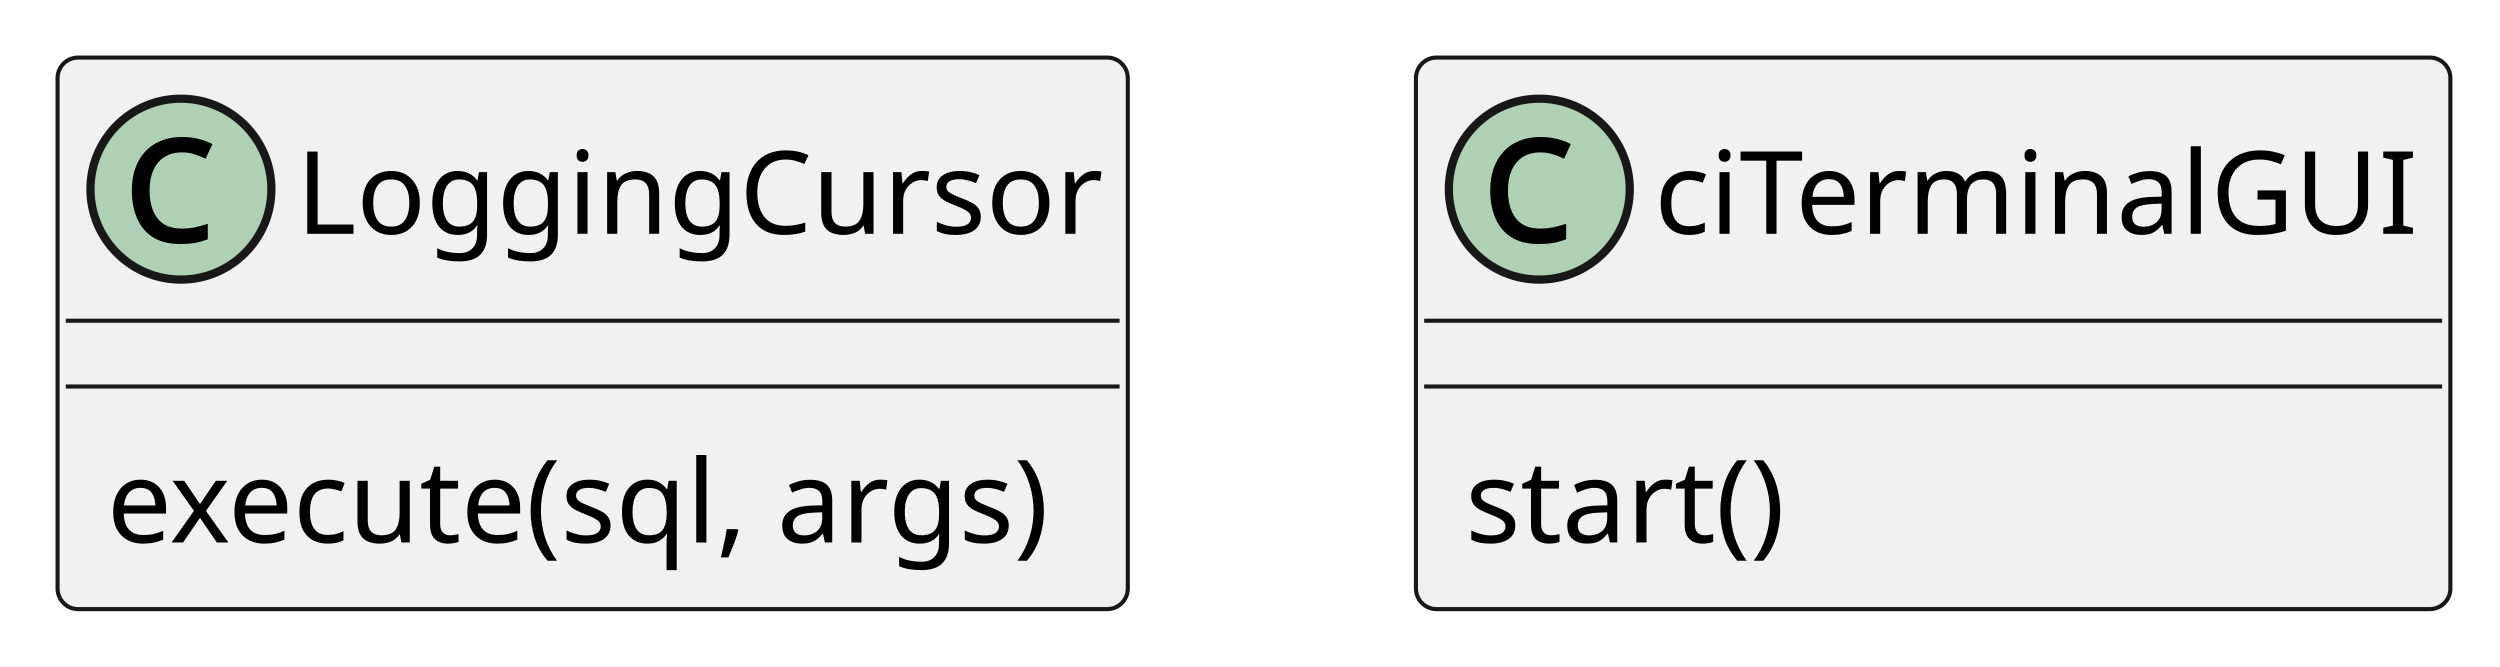
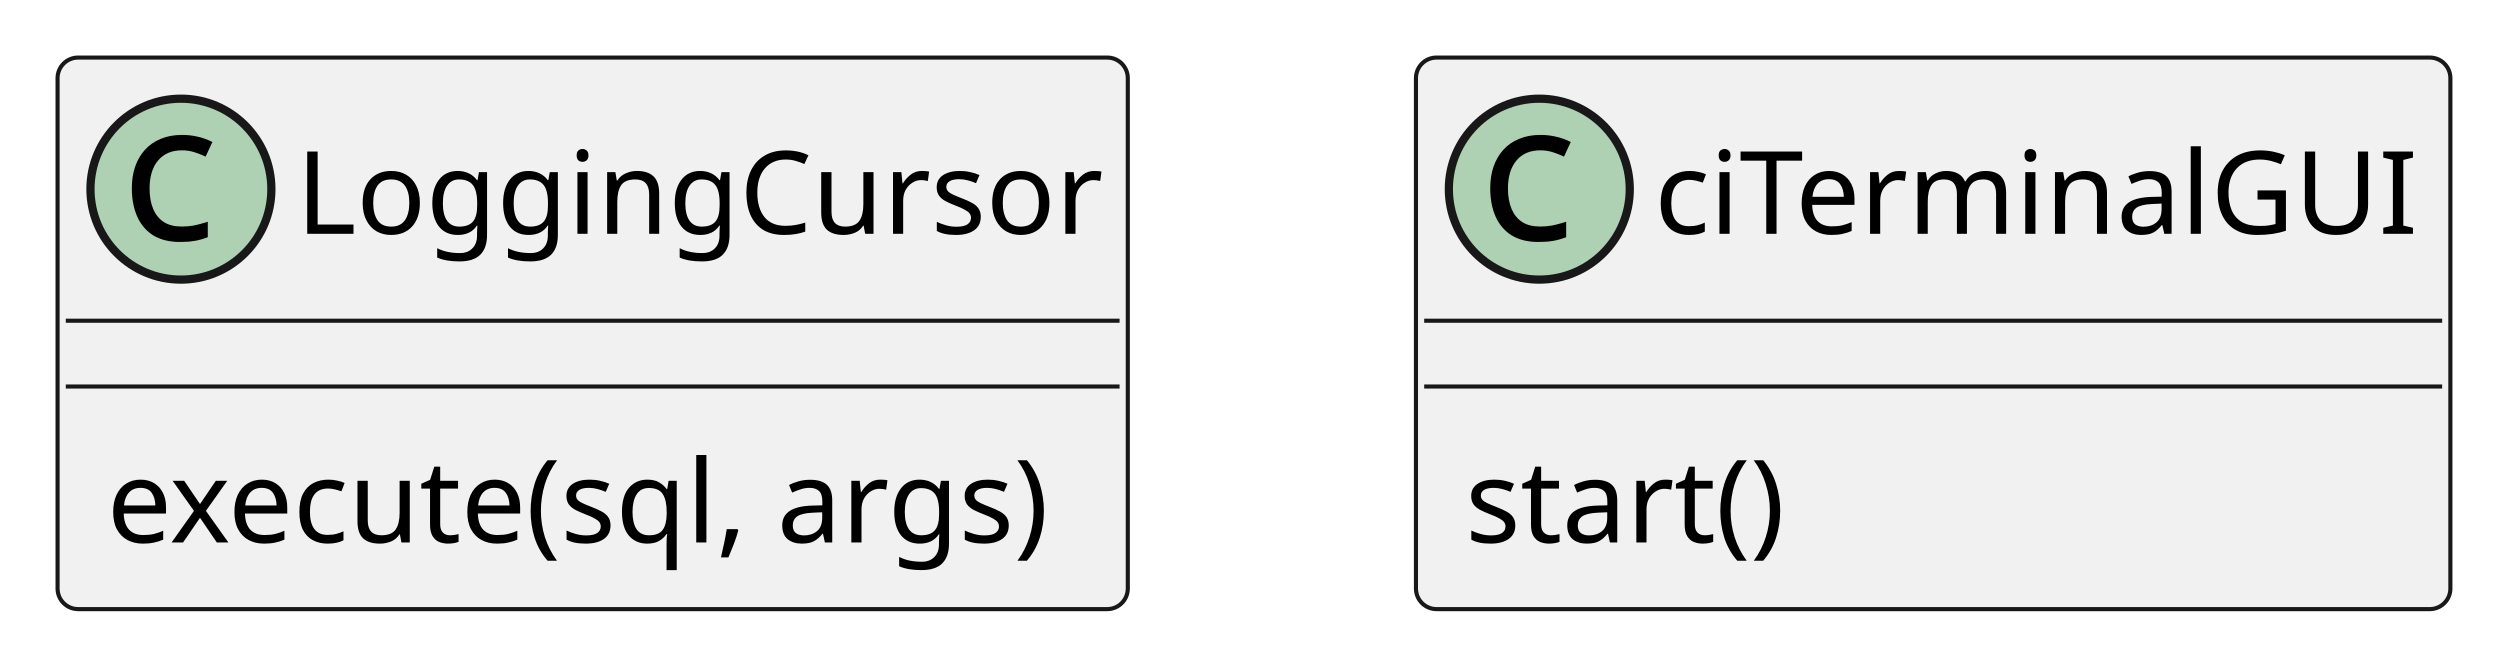
<svg xmlns="http://www.w3.org/2000/svg" contentStyleType="text/css" data-diagram-type="CLASS" height="81px" preserveAspectRatio="none" style="width:304px;height:81px;background:#FFFFFF;" version="1.1" viewBox="0 0 304 81" width="304px" zoomAndPan="magnify">
  <defs />
  <g>
    <g class="entity" data-qualified-name="postility.LoggingCursor" data-source-line="2" id="ent0002">
      <rect fill="#F1F1F1" height="67.068" rx="2.5" ry="2.5" style="stroke:#181818;stroke-width:0.5;" width="130.14" x="7" y="7" />
      <ellipse cx="22" cy="23" fill="#ADD1B2" rx="11" ry="11" style="stroke:#181818;stroke-width:1;" />
-       <path d="M22.109,18.531 Q21.188,18.531 20.453,18.844 Q19.734,19.156 19.234,19.75 Q18.734,20.328 18.453,21.203 Q18.188,22.078 18.188,23.172 Q18.188,24.609 18.625,25.656 Q19.078,26.703 19.922,27.25 Q20.781,27.797 22.094,27.797 Q22.875,27.797 23.562,27.672 Q24.266,27.531 25.266,27.219 L25.266,29.094 Q24.406,29.422 23.641,29.547 Q22.891,29.672 21.875,29.672 Q19.953,29.672 18.641,28.875 Q17.344,28.062 16.688,26.594 Q16.031,25.109 16.031,23.141 Q16.031,21.719 16.422,20.547 Q16.828,19.359 17.609,18.484 Q18.391,17.609 19.531,17.141 Q20.672,16.656 22.141,16.656 Q23.094,16.656 23.984,16.859 Q24.891,17.047 25.828,17.516 L25,19.297 Q24.219,18.922 23.562,18.734 Q22.906,18.531 22.109,18.531 Z " fill="#000000" />
+       <path d="M22.109,18.281 Q21.188,18.281 20.453,18.594 Q19.734,18.906 19.234,19.5 Q18.734,20.078 18.453,20.953 Q18.188,21.828 18.188,22.922 Q18.188,24.359 18.625,25.406 Q19.078,26.453 19.922,27 Q20.781,27.547 22.094,27.547 Q22.875,27.547 23.562,27.422 Q24.266,27.281 25.266,26.969 L25.266,28.844 Q24.406,29.172 23.641,29.297 Q22.891,29.422 21.875,29.422 Q19.953,29.422 18.641,28.625 Q17.344,27.812 16.688,26.344 Q16.031,24.859 16.031,22.891 Q16.031,21.469 16.422,20.297 Q16.828,19.109 17.609,18.234 Q18.391,17.359 19.531,16.891 Q20.672,16.406 22.141,16.406 Q23.094,16.406 23.984,16.609 Q24.891,16.797 25.828,17.266 L25,19.047 Q24.219,18.672 23.562,18.484 Q22.906,18.281 22.109,18.281 Z " fill="#000000" />
      <text fill="#000000" font-family="sans-serif" font-size="14" lengthAdjust="spacing" textLength="98.14" x="36" y="28.432">LoggingCursor</text>
      <line style="stroke:#181818;stroke-width:0.5;" x1="8" x2="136.14" y1="39" y2="39" />
      <line style="stroke:#181818;stroke-width:0.5;" x1="8" x2="136.14" y1="47" y2="47" />
      <text fill="#000000" font-family="sans-serif" font-size="14" lengthAdjust="spacing" textLength="115.192" x="13" y="65.966">execute(sql, args)</text>
    </g>
    <g class="entity" data-qualified-name="guitility.ciTerminalGUI" data-source-line="5" id="ent0003">
      <rect fill="#F1F1F1" height="67.068" rx="2.5" ry="2.5" style="stroke:#181818;stroke-width:0.5;" width="125.786" x="172.18" y="7" />
      <ellipse cx="187.18" cy="23" fill="#ADD1B2" rx="11" ry="11" style="stroke:#181818;stroke-width:1;" />
-       <path d="M187.289,18.531 Q186.368,18.531 185.633,18.844 Q184.914,19.156 184.414,19.75 Q183.914,20.328 183.633,21.203 Q183.368,22.078 183.368,23.172 Q183.368,24.609 183.805,25.656 Q184.258,26.703 185.102,27.25 Q185.961,27.797 187.274,27.797 Q188.055,27.797 188.743,27.672 Q189.446,27.531 190.446,27.219 L190.446,29.094 Q189.586,29.422 188.821,29.547 Q188.071,29.672 187.055,29.672 Q185.133,29.672 183.821,28.875 Q182.524,28.062 181.868,26.594 Q181.211,25.109 181.211,23.141 Q181.211,21.719 181.602,20.547 Q182.008,19.359 182.789,18.484 Q183.571,17.609 184.711,17.141 Q185.852,16.656 187.321,16.656 Q188.274,16.656 189.164,16.859 Q190.071,17.047 191.008,17.516 L190.18,19.297 Q189.399,18.922 188.743,18.734 Q188.086,18.531 187.289,18.531 Z " fill="#000000" />
+       <path d="M187.289,18.281 Q186.368,18.281 185.633,18.594 Q184.914,18.906 184.414,19.5 Q183.914,20.078 183.633,20.953 Q183.368,21.828 183.368,22.922 Q183.368,24.359 183.805,25.406 Q184.258,26.453 185.102,27 Q185.961,27.547 187.274,27.547 Q188.055,27.547 188.743,27.422 Q189.446,27.281 190.446,26.969 L190.446,28.844 Q189.586,29.172 188.821,29.297 Q188.071,29.422 187.055,29.422 Q185.133,29.422 183.821,28.625 Q182.524,27.812 181.868,26.344 Q181.211,24.859 181.211,22.891 Q181.211,21.469 181.602,20.297 Q182.008,19.109 182.789,18.234 Q183.571,17.359 184.711,16.891 Q185.852,16.406 187.321,16.406 Q188.274,16.406 189.164,16.609 Q190.071,16.797 191.008,17.266 L190.18,19.047 Q189.399,18.672 188.743,18.484 Q188.086,18.281 187.289,18.281 Z " fill="#000000" />
      <text fill="#000000" font-family="sans-serif" font-size="14" lengthAdjust="spacing" textLength="93.786" x="201.18" y="28.432">ciTerminalGUI</text>
      <line style="stroke:#181818;stroke-width:0.5;" x1="173.18" x2="296.966" y1="39" y2="39" />
      <line style="stroke:#181818;stroke-width:0.5;" x1="173.18" x2="296.966" y1="47" y2="47" />
      <text fill="#000000" font-family="sans-serif" font-size="14" lengthAdjust="spacing" textLength="38.85" x="178.18" y="65.966">start()</text>
    </g>
  </g>
</svg>
